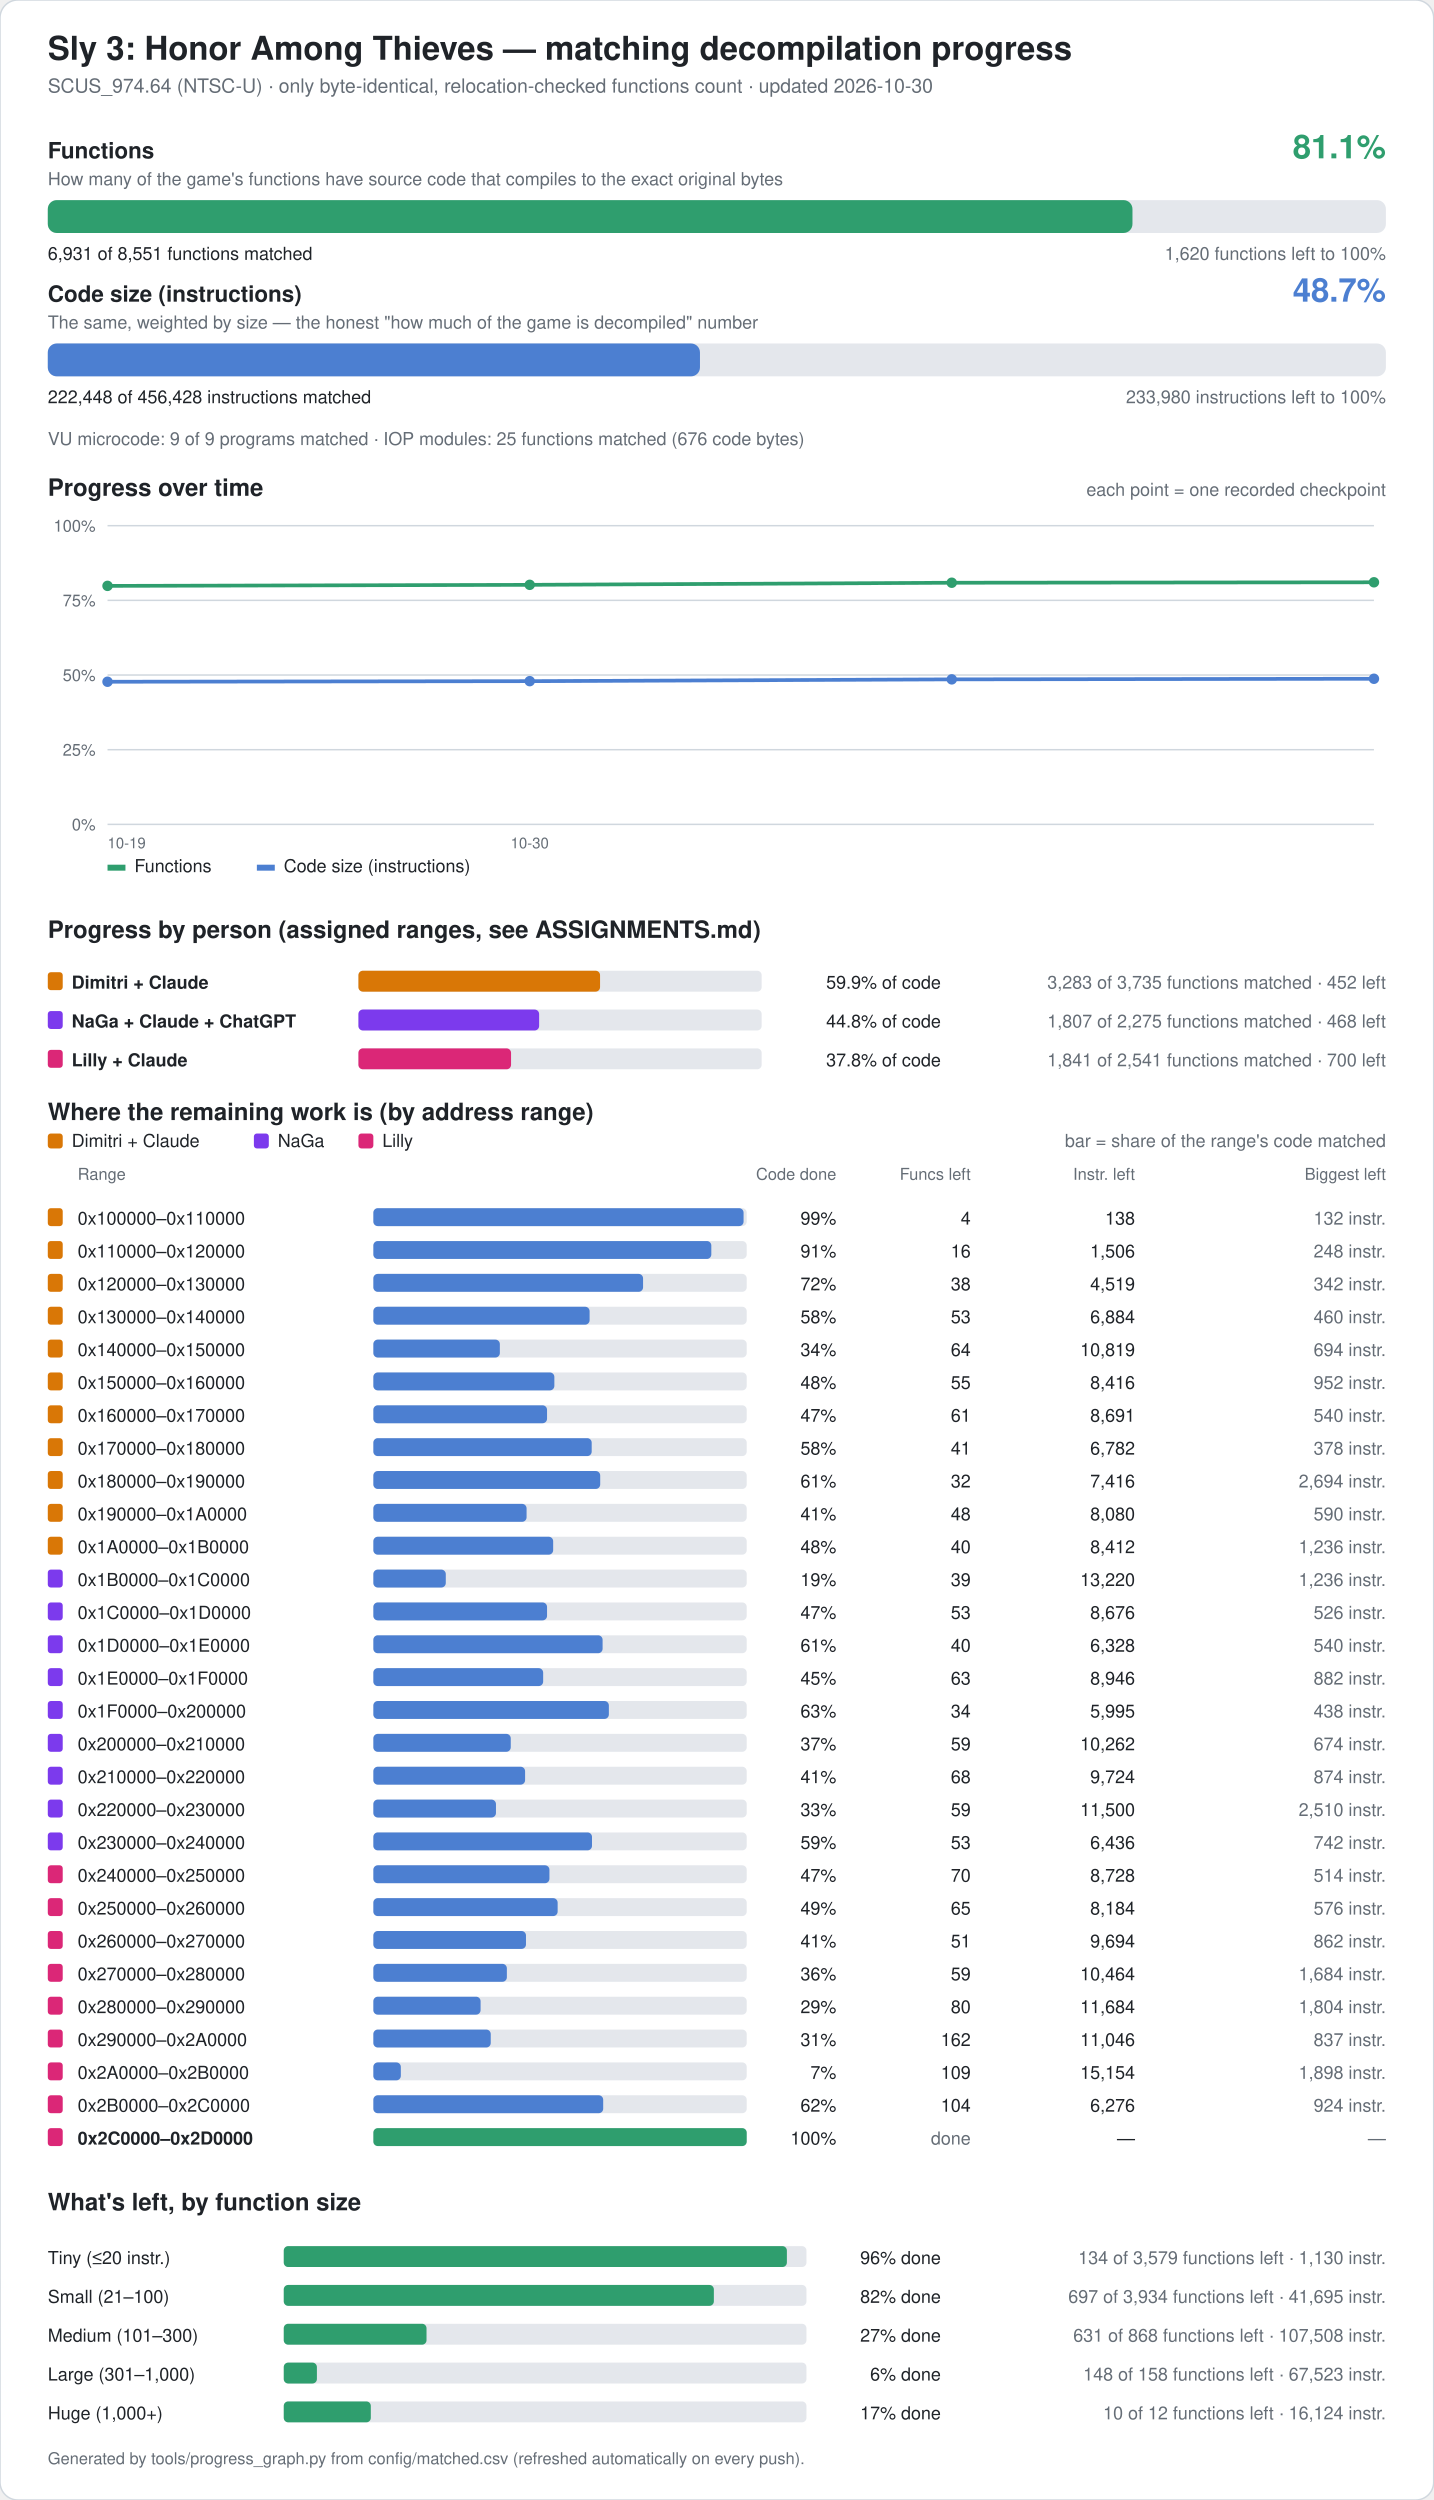
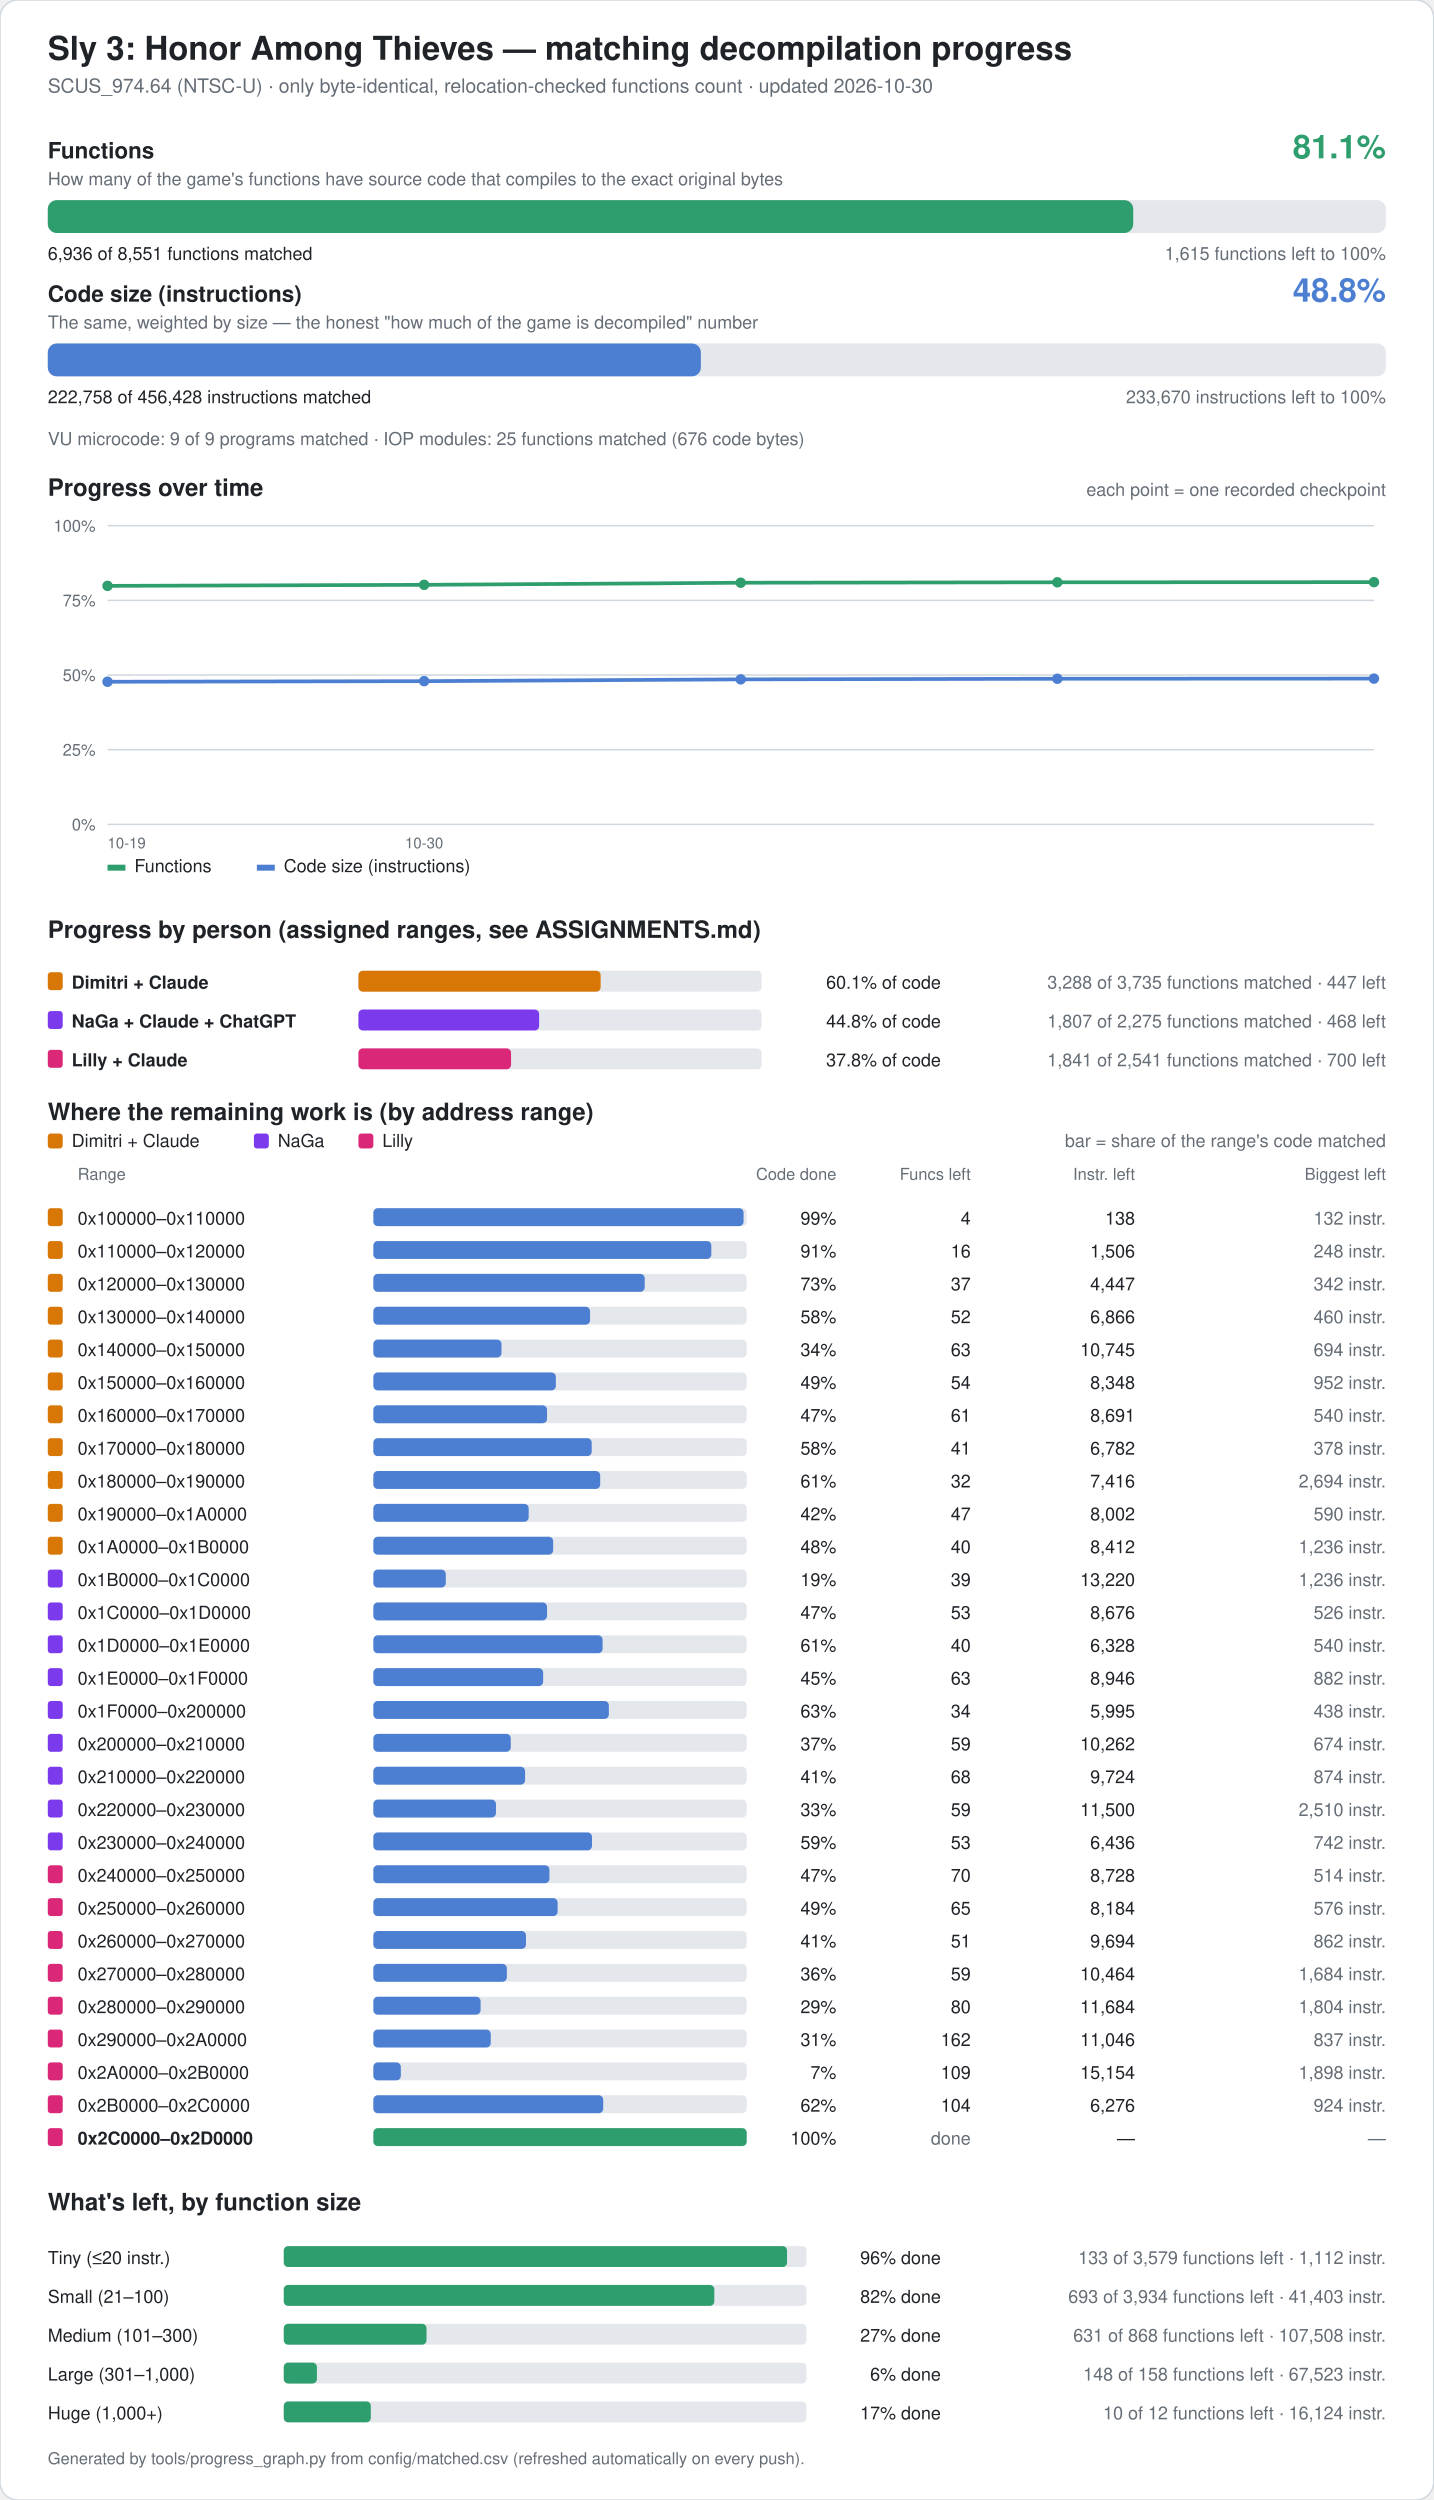
<svg xmlns="http://www.w3.org/2000/svg" width="960" height="1674" viewBox="0 0 960 1674" font-family="-apple-system,BlinkMacSystemFont,Segoe UI,Helvetica,Arial,sans-serif">
  <rect width="960" height="1674" rx="12" fill="#ffffff" stroke="#d0d7de" />
  <text x="32.0" y="40.0" font-size="22" fill="#1f2328" text-anchor="start" font-weight="bold">Sly 3: Honor Among Thieves — matching decompilation progress</text>
  <text x="32.0" y="62.0" font-size="13" fill="#656d76" text-anchor="start" font-weight="normal">SCUS_974.64 (NTSC-U) · only byte-identical, relocation-checked functions count · updated 2026-10-30</text>
  <text x="32.0" y="106.0" font-size="15" fill="#1f2328" text-anchor="start" font-weight="bold">Functions</text>
  <text x="928.0" y="106.0" font-size="22" fill="#2f9e6e" text-anchor="end" font-weight="bold">81.1%</text>
  <text x="32.0" y="124.0" font-size="12" fill="#656d76" text-anchor="start" font-weight="normal">How many of the game's functions have source code that compiles to the exact original bytes</text>
  <rect x="32" y="134" width="896" height="22" rx="6" fill="#e4e7ec" />
-   <rect x="32" y="134" width="726.3" height="22" rx="6" fill="#2f9e6e" />
-   <text x="32.0" y="174.0" font-size="12" fill="#1f2328" text-anchor="start" font-weight="normal">6,931 of 8,551 functions matched</text>
-   <text x="928.0" y="174.0" font-size="12" fill="#656d76" text-anchor="end" font-weight="normal">1,620 functions left to 100%</text>
+   <rect x="32" y="134" width="726.8" height="22" rx="6" fill="#2f9e6e" />
+   <text x="32.0" y="174.0" font-size="12" fill="#1f2328" text-anchor="start" font-weight="normal">6,936 of 8,551 functions matched</text>
+   <text x="928.0" y="174.0" font-size="12" fill="#656d76" text-anchor="end" font-weight="normal">1,615 functions left to 100%</text>
  <text x="32.0" y="202.0" font-size="15" fill="#1f2328" text-anchor="start" font-weight="bold">Code size (instructions)</text>
-   <text x="928.0" y="202.0" font-size="22" fill="#4c7fd1" text-anchor="end" font-weight="bold">48.7%</text>
+   <text x="928.0" y="202.0" font-size="22" fill="#4c7fd1" text-anchor="end" font-weight="bold">48.8%</text>
  <text x="32.0" y="220.0" font-size="12" fill="#656d76" text-anchor="start" font-weight="normal">The same, weighted by size — the honest "how much of the game is decompiled" number</text>
  <rect x="32" y="230" width="896" height="22" rx="6" fill="#e4e7ec" />
-   <rect x="32" y="230" width="436.7" height="22" rx="6" fill="#4c7fd1" />
-   <text x="32.0" y="270.0" font-size="12" fill="#1f2328" text-anchor="start" font-weight="normal">222,448 of 456,428 instructions matched</text>
-   <text x="928.0" y="270.0" font-size="12" fill="#656d76" text-anchor="end" font-weight="normal">233,980 instructions left to 100%</text>
+   <rect x="32" y="230" width="437.3" height="22" rx="6" fill="#4c7fd1" />
+   <text x="32.0" y="270.0" font-size="12" fill="#1f2328" text-anchor="start" font-weight="normal">222,758 of 456,428 instructions matched</text>
+   <text x="928.0" y="270.0" font-size="12" fill="#656d76" text-anchor="end" font-weight="normal">233,670 instructions left to 100%</text>
  <text x="32.0" y="298.0" font-size="12" fill="#656d76" text-anchor="start" font-weight="normal">VU microcode: 9 of 9 programs matched   ·   IOP modules: 25 functions matched (676 code bytes)</text>
  <text x="32.0" y="332.0" font-size="16" fill="#1f2328" text-anchor="start" font-weight="bold">Progress over time</text>
  <text x="928.0" y="332.0" font-size="12" fill="#656d76" text-anchor="end" font-weight="normal">each point = one recorded checkpoint</text>
  <line x1="72" y1="552.0" x2="920" y2="552.0" stroke="#d0d7de" stroke-width="1" />
  <text x="64.0" y="556.0" font-size="11" fill="#656d76" text-anchor="end" font-weight="normal">0%</text>
  <line x1="72" y1="502.0" x2="920" y2="502.0" stroke="#d0d7de" stroke-width="1" />
  <text x="64.0" y="506.0" font-size="11" fill="#656d76" text-anchor="end" font-weight="normal">25%</text>
  <line x1="72" y1="452.0" x2="920" y2="452.0" stroke="#d0d7de" stroke-width="1" />
  <text x="64.0" y="456.0" font-size="11" fill="#656d76" text-anchor="end" font-weight="normal">50%</text>
  <line x1="72" y1="402.0" x2="920" y2="402.0" stroke="#d0d7de" stroke-width="1" />
  <text x="64.0" y="406.0" font-size="11" fill="#656d76" text-anchor="end" font-weight="normal">75%</text>
  <line x1="72" y1="352.0" x2="920" y2="352.0" stroke="#d0d7de" stroke-width="1" />
  <text x="64.0" y="356.0" font-size="11" fill="#656d76" text-anchor="end" font-weight="normal">100%</text>
-   <polyline fill="none" stroke="#2f9e6e" stroke-width="2.5" stroke-linejoin="round" points="72.0,392.3 354.7,391.6 637.3,390.2 920.0,389.9" />
+   <polyline fill="none" stroke="#2f9e6e" stroke-width="2.5" stroke-linejoin="round" points="72.0,392.3 284.0,391.6 496.0,390.2 708.0,389.9 920.0,389.8" />
  <circle cx="72.0" cy="392.3" r="3.5" fill="#2f9e6e" />
-   <circle cx="354.7" cy="391.6" r="3.5" fill="#2f9e6e" />
-   <circle cx="637.3" cy="390.2" r="3.5" fill="#2f9e6e" />
-   <circle cx="920.0" cy="389.9" r="3.5" fill="#2f9e6e" />
-   <polyline fill="none" stroke="#4c7fd1" stroke-width="2.5" stroke-linejoin="round" points="72.0,456.5 354.7,456.1 637.3,454.9 920.0,454.5" />
+   <circle cx="284.0" cy="391.6" r="3.5" fill="#2f9e6e" />
+   <circle cx="496.0" cy="390.2" r="3.5" fill="#2f9e6e" />
+   <circle cx="708.0" cy="389.9" r="3.5" fill="#2f9e6e" />
+   <circle cx="920.0" cy="389.8" r="3.5" fill="#2f9e6e" />
+   <polyline fill="none" stroke="#4c7fd1" stroke-width="2.5" stroke-linejoin="round" points="72.0,456.5 284.0,456.1 496.0,454.9 708.0,454.5 920.0,454.4" />
  <circle cx="72.0" cy="456.5" r="3.5" fill="#4c7fd1" />
-   <circle cx="354.7" cy="456.1" r="3.5" fill="#4c7fd1" />
-   <circle cx="637.3" cy="454.9" r="3.5" fill="#4c7fd1" />
-   <circle cx="920.0" cy="454.5" r="3.5" fill="#4c7fd1" />
+   <circle cx="284.0" cy="456.1" r="3.5" fill="#4c7fd1" />
+   <circle cx="496.0" cy="454.9" r="3.5" fill="#4c7fd1" />
+   <circle cx="708.0" cy="454.5" r="3.5" fill="#4c7fd1" />
+   <circle cx="920.0" cy="454.4" r="3.5" fill="#4c7fd1" />
  <text x="72.0" y="568.0" font-size="10" fill="#656d76" text-anchor="start" font-weight="normal">10-19</text>
-   <text x="354.7" y="568.0" font-size="10" fill="#656d76" text-anchor="middle" font-weight="normal">10-30</text>
+   <text x="284.0" y="568.0" font-size="10" fill="#656d76" text-anchor="middle" font-weight="normal">10-30</text>
  <rect x="72" y="579" width="12" height="4" fill="#2f9e6e" />
  <text x="90.0" y="584.0" font-size="12" fill="#1f2328" text-anchor="start" font-weight="normal">Functions</text>
  <rect x="172" y="579" width="12" height="4" fill="#4c7fd1" />
  <text x="190.0" y="584.0" font-size="12" fill="#1f2328" text-anchor="start" font-weight="normal">Code size (instructions)</text>
  <text x="32.0" y="628.0" font-size="16" fill="#1f2328" text-anchor="start" font-weight="bold">Progress by person (assigned ranges, see ASSIGNMENTS.md)</text>
  <rect x="32" y="651" width="10" height="12" rx="2" fill="#d97706" />
  <text x="48.0" y="662.0" font-size="12" fill="#1f2328" text-anchor="start" font-weight="bold">Dimitri + Claude</text>
  <rect x="240" y="650" width="270" height="14" rx="3" fill="#e4e7ec" />
-   <rect x="240" y="650" width="161.8" height="14" rx="3" fill="#d97706" />
-   <text x="630.0" y="662.0" font-size="12" fill="#1f2328" text-anchor="end" font-weight="normal">59.9% of code</text>
-   <text x="928.0" y="662.0" font-size="12" fill="#656d76" text-anchor="end" font-weight="normal">3,283 of 3,735 functions matched · 452 left</text>
+   <rect x="240" y="650" width="162.2" height="14" rx="3" fill="#d97706" />
+   <text x="630.0" y="662.0" font-size="12" fill="#1f2328" text-anchor="end" font-weight="normal">60.1% of code</text>
+   <text x="928.0" y="662.0" font-size="12" fill="#656d76" text-anchor="end" font-weight="normal">3,288 of 3,735 functions matched · 447 left</text>
  <rect x="32" y="677" width="10" height="12" rx="2" fill="#7c3aed" />
  <text x="48.0" y="688.0" font-size="12" fill="#1f2328" text-anchor="start" font-weight="bold">NaGa + Claude + ChatGPT</text>
  <rect x="240" y="676" width="270" height="14" rx="3" fill="#e4e7ec" />
  <rect x="240" y="676" width="121.0" height="14" rx="3" fill="#7c3aed" />
  <text x="630.0" y="688.0" font-size="12" fill="#1f2328" text-anchor="end" font-weight="normal">44.8% of code</text>
  <text x="928.0" y="688.0" font-size="12" fill="#656d76" text-anchor="end" font-weight="normal">1,807 of 2,275 functions matched · 468 left</text>
  <rect x="32" y="703" width="10" height="12" rx="2" fill="#db2777" />
  <text x="48.0" y="714.0" font-size="12" fill="#1f2328" text-anchor="start" font-weight="bold">Lilly + Claude</text>
  <rect x="240" y="702" width="270" height="14" rx="3" fill="#e4e7ec" />
  <rect x="240" y="702" width="102.2" height="14" rx="3" fill="#db2777" />
  <text x="630.0" y="714.0" font-size="12" fill="#1f2328" text-anchor="end" font-weight="normal">37.8% of code</text>
  <text x="928.0" y="714.0" font-size="12" fill="#656d76" text-anchor="end" font-weight="normal">1,841 of 2,541 functions matched · 700 left</text>
  <text x="32.0" y="750.0" font-size="16" fill="#1f2328" text-anchor="start" font-weight="bold">Where the remaining work is (by address range)</text>
  <rect x="32" y="759" width="10" height="10" rx="2" fill="#d97706" />
  <text x="48.0" y="768.0" font-size="12" fill="#1f2328" text-anchor="start" font-weight="normal">Dimitri + Claude</text>
  <rect x="170" y="759" width="10" height="10" rx="2" fill="#7c3aed" />
  <text x="186.0" y="768.0" font-size="12" fill="#1f2328" text-anchor="start" font-weight="normal">NaGa</text>
  <rect x="240" y="759" width="10" height="10" rx="2" fill="#db2777" />
  <text x="256.0" y="768.0" font-size="12" fill="#1f2328" text-anchor="start" font-weight="normal">Lilly</text>
  <text x="928.0" y="768.0" font-size="12" fill="#656d76" text-anchor="end" font-weight="normal">bar = share of the range's code matched</text>
  <text x="52.0" y="790.0" font-size="11" fill="#656d76" text-anchor="start" font-weight="normal">Range</text>
  <text x="560.0" y="790.0" font-size="11" fill="#656d76" text-anchor="end" font-weight="normal">Code done</text>
  <text x="650.0" y="790.0" font-size="11" fill="#656d76" text-anchor="end" font-weight="normal">Funcs left</text>
  <text x="760.0" y="790.0" font-size="11" fill="#656d76" text-anchor="end" font-weight="normal">Instr. left</text>
  <text x="928.0" y="790.0" font-size="11" fill="#656d76" text-anchor="end" font-weight="normal">Biggest left</text>
  <rect x="32" y="809" width="10" height="12" rx="2" fill="#d97706" />
  <text x="52.0" y="820.0" font-size="12" fill="#1f2328" text-anchor="start" font-weight="normal">0x100000–0x110000</text>
  <rect x="250" y="809" width="250" height="12" rx="3" fill="#e4e7ec" />
  <rect x="250" y="809" width="247.9" height="12" rx="3" fill="#4c7fd1" />
  <text x="560.0" y="820.0" font-size="12" fill="#1f2328" text-anchor="end" font-weight="normal">99%</text>
  <text x="650.0" y="820.0" font-size="12" fill="#1f2328" text-anchor="end" font-weight="normal">4</text>
  <text x="760.0" y="820.0" font-size="12" fill="#1f2328" text-anchor="end" font-weight="normal">138</text>
  <text x="928.0" y="820.0" font-size="12" fill="#656d76" text-anchor="end" font-weight="normal">132 instr.</text>
  <rect x="32" y="831" width="10" height="12" rx="2" fill="#d97706" />
  <text x="52.0" y="842.0" font-size="12" fill="#1f2328" text-anchor="start" font-weight="normal">0x110000–0x120000</text>
  <rect x="250" y="831" width="250" height="12" rx="3" fill="#e4e7ec" />
  <rect x="250" y="831" width="226.3" height="12" rx="3" fill="#4c7fd1" />
  <text x="560.0" y="842.0" font-size="12" fill="#1f2328" text-anchor="end" font-weight="normal">91%</text>
  <text x="650.0" y="842.0" font-size="12" fill="#1f2328" text-anchor="end" font-weight="normal">16</text>
  <text x="760.0" y="842.0" font-size="12" fill="#1f2328" text-anchor="end" font-weight="normal">1,506</text>
  <text x="928.0" y="842.0" font-size="12" fill="#656d76" text-anchor="end" font-weight="normal">248 instr.</text>
  <rect x="32" y="853" width="10" height="12" rx="2" fill="#d97706" />
  <text x="52.0" y="864.0" font-size="12" fill="#1f2328" text-anchor="start" font-weight="normal">0x120000–0x130000</text>
  <rect x="250" y="853" width="250" height="12" rx="3" fill="#e4e7ec" />
-   <rect x="250" y="853" width="180.6" height="12" rx="3" fill="#4c7fd1" />
-   <text x="560.0" y="864.0" font-size="12" fill="#1f2328" text-anchor="end" font-weight="normal">72%</text>
-   <text x="650.0" y="864.0" font-size="12" fill="#1f2328" text-anchor="end" font-weight="normal">38</text>
-   <text x="760.0" y="864.0" font-size="12" fill="#1f2328" text-anchor="end" font-weight="normal">4,519</text>
+   <rect x="250" y="853" width="181.7" height="12" rx="3" fill="#4c7fd1" />
+   <text x="560.0" y="864.0" font-size="12" fill="#1f2328" text-anchor="end" font-weight="normal">73%</text>
+   <text x="650.0" y="864.0" font-size="12" fill="#1f2328" text-anchor="end" font-weight="normal">37</text>
+   <text x="760.0" y="864.0" font-size="12" fill="#1f2328" text-anchor="end" font-weight="normal">4,447</text>
  <text x="928.0" y="864.0" font-size="12" fill="#656d76" text-anchor="end" font-weight="normal">342 instr.</text>
  <rect x="32" y="875" width="10" height="12" rx="2" fill="#d97706" />
  <text x="52.0" y="886.0" font-size="12" fill="#1f2328" text-anchor="start" font-weight="normal">0x130000–0x140000</text>
  <rect x="250" y="875" width="250" height="12" rx="3" fill="#e4e7ec" />
-   <rect x="250" y="875" width="144.8" height="12" rx="3" fill="#4c7fd1" />
+   <rect x="250" y="875" width="145.1" height="12" rx="3" fill="#4c7fd1" />
  <text x="560.0" y="886.0" font-size="12" fill="#1f2328" text-anchor="end" font-weight="normal">58%</text>
-   <text x="650.0" y="886.0" font-size="12" fill="#1f2328" text-anchor="end" font-weight="normal">53</text>
-   <text x="760.0" y="886.0" font-size="12" fill="#1f2328" text-anchor="end" font-weight="normal">6,884</text>
+   <text x="650.0" y="886.0" font-size="12" fill="#1f2328" text-anchor="end" font-weight="normal">52</text>
+   <text x="760.0" y="886.0" font-size="12" fill="#1f2328" text-anchor="end" font-weight="normal">6,866</text>
  <text x="928.0" y="886.0" font-size="12" fill="#656d76" text-anchor="end" font-weight="normal">460 instr.</text>
  <rect x="32" y="897" width="10" height="12" rx="2" fill="#d97706" />
  <text x="52.0" y="908.0" font-size="12" fill="#1f2328" text-anchor="start" font-weight="normal">0x140000–0x150000</text>
  <rect x="250" y="897" width="250" height="12" rx="3" fill="#e4e7ec" />
-   <rect x="250" y="897" width="84.7" height="12" rx="3" fill="#4c7fd1" />
+   <rect x="250" y="897" width="85.8" height="12" rx="3" fill="#4c7fd1" />
  <text x="560.0" y="908.0" font-size="12" fill="#1f2328" text-anchor="end" font-weight="normal">34%</text>
-   <text x="650.0" y="908.0" font-size="12" fill="#1f2328" text-anchor="end" font-weight="normal">64</text>
-   <text x="760.0" y="908.0" font-size="12" fill="#1f2328" text-anchor="end" font-weight="normal">10,819</text>
+   <text x="650.0" y="908.0" font-size="12" fill="#1f2328" text-anchor="end" font-weight="normal">63</text>
+   <text x="760.0" y="908.0" font-size="12" fill="#1f2328" text-anchor="end" font-weight="normal">10,745</text>
  <text x="928.0" y="908.0" font-size="12" fill="#656d76" text-anchor="end" font-weight="normal">694 instr.</text>
  <rect x="32" y="919" width="10" height="12" rx="2" fill="#d97706" />
  <text x="52.0" y="930.0" font-size="12" fill="#1f2328" text-anchor="start" font-weight="normal">0x150000–0x160000</text>
  <rect x="250" y="919" width="250" height="12" rx="3" fill="#e4e7ec" />
-   <rect x="250" y="919" width="121.2" height="12" rx="3" fill="#4c7fd1" />
-   <text x="560.0" y="930.0" font-size="12" fill="#1f2328" text-anchor="end" font-weight="normal">48%</text>
-   <text x="650.0" y="930.0" font-size="12" fill="#1f2328" text-anchor="end" font-weight="normal">55</text>
-   <text x="760.0" y="930.0" font-size="12" fill="#1f2328" text-anchor="end" font-weight="normal">8,416</text>
+   <rect x="250" y="919" width="122.2" height="12" rx="3" fill="#4c7fd1" />
+   <text x="560.0" y="930.0" font-size="12" fill="#1f2328" text-anchor="end" font-weight="normal">49%</text>
+   <text x="650.0" y="930.0" font-size="12" fill="#1f2328" text-anchor="end" font-weight="normal">54</text>
+   <text x="760.0" y="930.0" font-size="12" fill="#1f2328" text-anchor="end" font-weight="normal">8,348</text>
  <text x="928.0" y="930.0" font-size="12" fill="#656d76" text-anchor="end" font-weight="normal">952 instr.</text>
  <rect x="32" y="941" width="10" height="12" rx="2" fill="#d97706" />
  <text x="52.0" y="952.0" font-size="12" fill="#1f2328" text-anchor="start" font-weight="normal">0x160000–0x170000</text>
  <rect x="250" y="941" width="250" height="12" rx="3" fill="#e4e7ec" />
  <rect x="250" y="941" width="116.3" height="12" rx="3" fill="#4c7fd1" />
  <text x="560.0" y="952.0" font-size="12" fill="#1f2328" text-anchor="end" font-weight="normal">47%</text>
  <text x="650.0" y="952.0" font-size="12" fill="#1f2328" text-anchor="end" font-weight="normal">61</text>
  <text x="760.0" y="952.0" font-size="12" fill="#1f2328" text-anchor="end" font-weight="normal">8,691</text>
  <text x="928.0" y="952.0" font-size="12" fill="#656d76" text-anchor="end" font-weight="normal">540 instr.</text>
  <rect x="32" y="963" width="10" height="12" rx="2" fill="#d97706" />
  <text x="52.0" y="974.0" font-size="12" fill="#1f2328" text-anchor="start" font-weight="normal">0x170000–0x180000</text>
  <rect x="250" y="963" width="250" height="12" rx="3" fill="#e4e7ec" />
  <rect x="250" y="963" width="146.2" height="12" rx="3" fill="#4c7fd1" />
  <text x="560.0" y="974.0" font-size="12" fill="#1f2328" text-anchor="end" font-weight="normal">58%</text>
  <text x="650.0" y="974.0" font-size="12" fill="#1f2328" text-anchor="end" font-weight="normal">41</text>
  <text x="760.0" y="974.0" font-size="12" fill="#1f2328" text-anchor="end" font-weight="normal">6,782</text>
  <text x="928.0" y="974.0" font-size="12" fill="#656d76" text-anchor="end" font-weight="normal">378 instr.</text>
  <rect x="32" y="985" width="10" height="12" rx="2" fill="#d97706" />
  <text x="52.0" y="996.0" font-size="12" fill="#1f2328" text-anchor="start" font-weight="normal">0x180000–0x190000</text>
  <rect x="250" y="985" width="250" height="12" rx="3" fill="#e4e7ec" />
  <rect x="250" y="985" width="151.9" height="12" rx="3" fill="#4c7fd1" />
  <text x="560.0" y="996.0" font-size="12" fill="#1f2328" text-anchor="end" font-weight="normal">61%</text>
  <text x="650.0" y="996.0" font-size="12" fill="#1f2328" text-anchor="end" font-weight="normal">32</text>
  <text x="760.0" y="996.0" font-size="12" fill="#1f2328" text-anchor="end" font-weight="normal">7,416</text>
  <text x="928.0" y="996.0" font-size="12" fill="#656d76" text-anchor="end" font-weight="normal">2,694 instr.</text>
  <rect x="32" y="1007" width="10" height="12" rx="2" fill="#d97706" />
  <text x="52.0" y="1018.0" font-size="12" fill="#1f2328" text-anchor="start" font-weight="normal">0x190000–0x1A0000</text>
  <rect x="250" y="1007" width="250" height="12" rx="3" fill="#e4e7ec" />
-   <rect x="250" y="1007" width="102.6" height="12" rx="3" fill="#4c7fd1" />
-   <text x="560.0" y="1018.0" font-size="12" fill="#1f2328" text-anchor="end" font-weight="normal">41%</text>
-   <text x="650.0" y="1018.0" font-size="12" fill="#1f2328" text-anchor="end" font-weight="normal">48</text>
-   <text x="760.0" y="1018.0" font-size="12" fill="#1f2328" text-anchor="end" font-weight="normal">8,080</text>
+   <rect x="250" y="1007" width="104.0" height="12" rx="3" fill="#4c7fd1" />
+   <text x="560.0" y="1018.0" font-size="12" fill="#1f2328" text-anchor="end" font-weight="normal">42%</text>
+   <text x="650.0" y="1018.0" font-size="12" fill="#1f2328" text-anchor="end" font-weight="normal">47</text>
+   <text x="760.0" y="1018.0" font-size="12" fill="#1f2328" text-anchor="end" font-weight="normal">8,002</text>
  <text x="928.0" y="1018.0" font-size="12" fill="#656d76" text-anchor="end" font-weight="normal">590 instr.</text>
  <rect x="32" y="1029" width="10" height="12" rx="2" fill="#d97706" />
  <text x="52.0" y="1040.0" font-size="12" fill="#1f2328" text-anchor="start" font-weight="normal">0x1A0000–0x1B0000</text>
  <rect x="250" y="1029" width="250" height="12" rx="3" fill="#e4e7ec" />
  <rect x="250" y="1029" width="120.4" height="12" rx="3" fill="#4c7fd1" />
  <text x="560.0" y="1040.0" font-size="12" fill="#1f2328" text-anchor="end" font-weight="normal">48%</text>
  <text x="650.0" y="1040.0" font-size="12" fill="#1f2328" text-anchor="end" font-weight="normal">40</text>
  <text x="760.0" y="1040.0" font-size="12" fill="#1f2328" text-anchor="end" font-weight="normal">8,412</text>
  <text x="928.0" y="1040.0" font-size="12" fill="#656d76" text-anchor="end" font-weight="normal">1,236 instr.</text>
  <rect x="32" y="1051" width="10" height="12" rx="2" fill="#7c3aed" />
  <text x="52.0" y="1062.0" font-size="12" fill="#1f2328" text-anchor="start" font-weight="normal">0x1B0000–0x1C0000</text>
  <rect x="250" y="1051" width="250" height="12" rx="3" fill="#e4e7ec" />
  <rect x="250" y="1051" width="48.5" height="12" rx="3" fill="#4c7fd1" />
  <text x="560.0" y="1062.0" font-size="12" fill="#1f2328" text-anchor="end" font-weight="normal">19%</text>
  <text x="650.0" y="1062.0" font-size="12" fill="#1f2328" text-anchor="end" font-weight="normal">39</text>
  <text x="760.0" y="1062.0" font-size="12" fill="#1f2328" text-anchor="end" font-weight="normal">13,220</text>
  <text x="928.0" y="1062.0" font-size="12" fill="#656d76" text-anchor="end" font-weight="normal">1,236 instr.</text>
  <rect x="32" y="1073" width="10" height="12" rx="2" fill="#7c3aed" />
  <text x="52.0" y="1084.0" font-size="12" fill="#1f2328" text-anchor="start" font-weight="normal">0x1C0000–0x1D0000</text>
  <rect x="250" y="1073" width="250" height="12" rx="3" fill="#e4e7ec" />
  <rect x="250" y="1073" width="116.3" height="12" rx="3" fill="#4c7fd1" />
  <text x="560.0" y="1084.0" font-size="12" fill="#1f2328" text-anchor="end" font-weight="normal">47%</text>
  <text x="650.0" y="1084.0" font-size="12" fill="#1f2328" text-anchor="end" font-weight="normal">53</text>
  <text x="760.0" y="1084.0" font-size="12" fill="#1f2328" text-anchor="end" font-weight="normal">8,676</text>
  <text x="928.0" y="1084.0" font-size="12" fill="#656d76" text-anchor="end" font-weight="normal">526 instr.</text>
  <rect x="32" y="1095" width="10" height="12" rx="2" fill="#7c3aed" />
  <text x="52.0" y="1106.0" font-size="12" fill="#1f2328" text-anchor="start" font-weight="normal">0x1D0000–0x1E0000</text>
  <rect x="250" y="1095" width="250" height="12" rx="3" fill="#e4e7ec" />
  <rect x="250" y="1095" width="153.5" height="12" rx="3" fill="#4c7fd1" />
  <text x="560.0" y="1106.0" font-size="12" fill="#1f2328" text-anchor="end" font-weight="normal">61%</text>
  <text x="650.0" y="1106.0" font-size="12" fill="#1f2328" text-anchor="end" font-weight="normal">40</text>
  <text x="760.0" y="1106.0" font-size="12" fill="#1f2328" text-anchor="end" font-weight="normal">6,328</text>
  <text x="928.0" y="1106.0" font-size="12" fill="#656d76" text-anchor="end" font-weight="normal">540 instr.</text>
  <rect x="32" y="1117" width="10" height="12" rx="2" fill="#7c3aed" />
  <text x="52.0" y="1128.0" font-size="12" fill="#1f2328" text-anchor="start" font-weight="normal">0x1E0000–0x1F0000</text>
  <rect x="250" y="1117" width="250" height="12" rx="3" fill="#e4e7ec" />
  <rect x="250" y="1117" width="113.7" height="12" rx="3" fill="#4c7fd1" />
  <text x="560.0" y="1128.0" font-size="12" fill="#1f2328" text-anchor="end" font-weight="normal">45%</text>
  <text x="650.0" y="1128.0" font-size="12" fill="#1f2328" text-anchor="end" font-weight="normal">63</text>
  <text x="760.0" y="1128.0" font-size="12" fill="#1f2328" text-anchor="end" font-weight="normal">8,946</text>
  <text x="928.0" y="1128.0" font-size="12" fill="#656d76" text-anchor="end" font-weight="normal">882 instr.</text>
  <rect x="32" y="1139" width="10" height="12" rx="2" fill="#7c3aed" />
  <text x="52.0" y="1150.0" font-size="12" fill="#1f2328" text-anchor="start" font-weight="normal">0x1F0000–0x200000</text>
  <rect x="250" y="1139" width="250" height="12" rx="3" fill="#e4e7ec" />
  <rect x="250" y="1139" width="157.7" height="12" rx="3" fill="#4c7fd1" />
  <text x="560.0" y="1150.0" font-size="12" fill="#1f2328" text-anchor="end" font-weight="normal">63%</text>
  <text x="650.0" y="1150.0" font-size="12" fill="#1f2328" text-anchor="end" font-weight="normal">34</text>
  <text x="760.0" y="1150.0" font-size="12" fill="#1f2328" text-anchor="end" font-weight="normal">5,995</text>
  <text x="928.0" y="1150.0" font-size="12" fill="#656d76" text-anchor="end" font-weight="normal">438 instr.</text>
  <rect x="32" y="1161" width="10" height="12" rx="2" fill="#7c3aed" />
  <text x="52.0" y="1172.0" font-size="12" fill="#1f2328" text-anchor="start" font-weight="normal">0x200000–0x210000</text>
  <rect x="250" y="1161" width="250" height="12" rx="3" fill="#e4e7ec" />
  <rect x="250" y="1161" width="92.0" height="12" rx="3" fill="#4c7fd1" />
  <text x="560.0" y="1172.0" font-size="12" fill="#1f2328" text-anchor="end" font-weight="normal">37%</text>
  <text x="650.0" y="1172.0" font-size="12" fill="#1f2328" text-anchor="end" font-weight="normal">59</text>
  <text x="760.0" y="1172.0" font-size="12" fill="#1f2328" text-anchor="end" font-weight="normal">10,262</text>
  <text x="928.0" y="1172.0" font-size="12" fill="#656d76" text-anchor="end" font-weight="normal">674 instr.</text>
  <rect x="32" y="1183" width="10" height="12" rx="2" fill="#7c3aed" />
  <text x="52.0" y="1194.0" font-size="12" fill="#1f2328" text-anchor="start" font-weight="normal">0x210000–0x220000</text>
  <rect x="250" y="1183" width="250" height="12" rx="3" fill="#e4e7ec" />
  <rect x="250" y="1183" width="101.6" height="12" rx="3" fill="#4c7fd1" />
  <text x="560.0" y="1194.0" font-size="12" fill="#1f2328" text-anchor="end" font-weight="normal">41%</text>
  <text x="650.0" y="1194.0" font-size="12" fill="#1f2328" text-anchor="end" font-weight="normal">68</text>
  <text x="760.0" y="1194.0" font-size="12" fill="#1f2328" text-anchor="end" font-weight="normal">9,724</text>
  <text x="928.0" y="1194.0" font-size="12" fill="#656d76" text-anchor="end" font-weight="normal">874 instr.</text>
  <rect x="32" y="1205" width="10" height="12" rx="2" fill="#7c3aed" />
  <text x="52.0" y="1216.0" font-size="12" fill="#1f2328" text-anchor="start" font-weight="normal">0x220000–0x230000</text>
  <rect x="250" y="1205" width="250" height="12" rx="3" fill="#e4e7ec" />
  <rect x="250" y="1205" width="82.1" height="12" rx="3" fill="#4c7fd1" />
  <text x="560.0" y="1216.0" font-size="12" fill="#1f2328" text-anchor="end" font-weight="normal">33%</text>
  <text x="650.0" y="1216.0" font-size="12" fill="#1f2328" text-anchor="end" font-weight="normal">59</text>
  <text x="760.0" y="1216.0" font-size="12" fill="#1f2328" text-anchor="end" font-weight="normal">11,500</text>
  <text x="928.0" y="1216.0" font-size="12" fill="#656d76" text-anchor="end" font-weight="normal">2,510 instr.</text>
  <rect x="32" y="1227" width="10" height="12" rx="2" fill="#7c3aed" />
  <text x="52.0" y="1238.0" font-size="12" fill="#1f2328" text-anchor="start" font-weight="normal">0x230000–0x240000</text>
  <rect x="250" y="1227" width="250" height="12" rx="3" fill="#e4e7ec" />
  <rect x="250" y="1227" width="146.4" height="12" rx="3" fill="#4c7fd1" />
  <text x="560.0" y="1238.0" font-size="12" fill="#1f2328" text-anchor="end" font-weight="normal">59%</text>
  <text x="650.0" y="1238.0" font-size="12" fill="#1f2328" text-anchor="end" font-weight="normal">53</text>
  <text x="760.0" y="1238.0" font-size="12" fill="#1f2328" text-anchor="end" font-weight="normal">6,436</text>
  <text x="928.0" y="1238.0" font-size="12" fill="#656d76" text-anchor="end" font-weight="normal">742 instr.</text>
  <rect x="32" y="1249" width="10" height="12" rx="2" fill="#db2777" />
  <text x="52.0" y="1260.0" font-size="12" fill="#1f2328" text-anchor="start" font-weight="normal">0x240000–0x250000</text>
  <rect x="250" y="1249" width="250" height="12" rx="3" fill="#e4e7ec" />
  <rect x="250" y="1249" width="117.9" height="12" rx="3" fill="#4c7fd1" />
  <text x="560.0" y="1260.0" font-size="12" fill="#1f2328" text-anchor="end" font-weight="normal">47%</text>
  <text x="650.0" y="1260.0" font-size="12" fill="#1f2328" text-anchor="end" font-weight="normal">70</text>
  <text x="760.0" y="1260.0" font-size="12" fill="#1f2328" text-anchor="end" font-weight="normal">8,728</text>
  <text x="928.0" y="1260.0" font-size="12" fill="#656d76" text-anchor="end" font-weight="normal">514 instr.</text>
  <rect x="32" y="1271" width="10" height="12" rx="2" fill="#db2777" />
  <text x="52.0" y="1282.0" font-size="12" fill="#1f2328" text-anchor="start" font-weight="normal">0x250000–0x260000</text>
  <rect x="250" y="1271" width="250" height="12" rx="3" fill="#e4e7ec" />
  <rect x="250" y="1271" width="123.4" height="12" rx="3" fill="#4c7fd1" />
  <text x="560.0" y="1282.0" font-size="12" fill="#1f2328" text-anchor="end" font-weight="normal">49%</text>
  <text x="650.0" y="1282.0" font-size="12" fill="#1f2328" text-anchor="end" font-weight="normal">65</text>
  <text x="760.0" y="1282.0" font-size="12" fill="#1f2328" text-anchor="end" font-weight="normal">8,184</text>
  <text x="928.0" y="1282.0" font-size="12" fill="#656d76" text-anchor="end" font-weight="normal">576 instr.</text>
  <rect x="32" y="1293" width="10" height="12" rx="2" fill="#db2777" />
  <text x="52.0" y="1304.0" font-size="12" fill="#1f2328" text-anchor="start" font-weight="normal">0x260000–0x270000</text>
  <rect x="250" y="1293" width="250" height="12" rx="3" fill="#e4e7ec" />
  <rect x="250" y="1293" width="102.2" height="12" rx="3" fill="#4c7fd1" />
  <text x="560.0" y="1304.0" font-size="12" fill="#1f2328" text-anchor="end" font-weight="normal">41%</text>
  <text x="650.0" y="1304.0" font-size="12" fill="#1f2328" text-anchor="end" font-weight="normal">51</text>
  <text x="760.0" y="1304.0" font-size="12" fill="#1f2328" text-anchor="end" font-weight="normal">9,694</text>
  <text x="928.0" y="1304.0" font-size="12" fill="#656d76" text-anchor="end" font-weight="normal">862 instr.</text>
  <rect x="32" y="1315" width="10" height="12" rx="2" fill="#db2777" />
  <text x="52.0" y="1326.0" font-size="12" fill="#1f2328" text-anchor="start" font-weight="normal">0x270000–0x280000</text>
  <rect x="250" y="1315" width="250" height="12" rx="3" fill="#e4e7ec" />
  <rect x="250" y="1315" width="89.4" height="12" rx="3" fill="#4c7fd1" />
  <text x="560.0" y="1326.0" font-size="12" fill="#1f2328" text-anchor="end" font-weight="normal">36%</text>
  <text x="650.0" y="1326.0" font-size="12" fill="#1f2328" text-anchor="end" font-weight="normal">59</text>
  <text x="760.0" y="1326.0" font-size="12" fill="#1f2328" text-anchor="end" font-weight="normal">10,464</text>
  <text x="928.0" y="1326.0" font-size="12" fill="#656d76" text-anchor="end" font-weight="normal">1,684 instr.</text>
  <rect x="32" y="1337" width="10" height="12" rx="2" fill="#db2777" />
  <text x="52.0" y="1348.0" font-size="12" fill="#1f2328" text-anchor="start" font-weight="normal">0x280000–0x290000</text>
  <rect x="250" y="1337" width="250" height="12" rx="3" fill="#e4e7ec" />
  <rect x="250" y="1337" width="71.8" height="12" rx="3" fill="#4c7fd1" />
  <text x="560.0" y="1348.0" font-size="12" fill="#1f2328" text-anchor="end" font-weight="normal">29%</text>
  <text x="650.0" y="1348.0" font-size="12" fill="#1f2328" text-anchor="end" font-weight="normal">80</text>
  <text x="760.0" y="1348.0" font-size="12" fill="#1f2328" text-anchor="end" font-weight="normal">11,684</text>
  <text x="928.0" y="1348.0" font-size="12" fill="#656d76" text-anchor="end" font-weight="normal">1,804 instr.</text>
  <rect x="32" y="1359" width="10" height="12" rx="2" fill="#db2777" />
  <text x="52.0" y="1370.0" font-size="12" fill="#1f2328" text-anchor="start" font-weight="normal">0x290000–0x2A0000</text>
  <rect x="250" y="1359" width="250" height="12" rx="3" fill="#e4e7ec" />
  <rect x="250" y="1359" width="78.6" height="12" rx="3" fill="#4c7fd1" />
  <text x="560.0" y="1370.0" font-size="12" fill="#1f2328" text-anchor="end" font-weight="normal">31%</text>
  <text x="650.0" y="1370.0" font-size="12" fill="#1f2328" text-anchor="end" font-weight="normal">162</text>
  <text x="760.0" y="1370.0" font-size="12" fill="#1f2328" text-anchor="end" font-weight="normal">11,046</text>
  <text x="928.0" y="1370.0" font-size="12" fill="#656d76" text-anchor="end" font-weight="normal">837 instr.</text>
  <rect x="32" y="1381" width="10" height="12" rx="2" fill="#db2777" />
  <text x="52.0" y="1392.0" font-size="12" fill="#1f2328" text-anchor="start" font-weight="normal">0x2A0000–0x2B0000</text>
  <rect x="250" y="1381" width="250" height="12" rx="3" fill="#e4e7ec" />
  <rect x="250" y="1381" width="18.4" height="12" rx="3" fill="#4c7fd1" />
  <text x="560.0" y="1392.0" font-size="12" fill="#1f2328" text-anchor="end" font-weight="normal">7%</text>
  <text x="650.0" y="1392.0" font-size="12" fill="#1f2328" text-anchor="end" font-weight="normal">109</text>
  <text x="760.0" y="1392.0" font-size="12" fill="#1f2328" text-anchor="end" font-weight="normal">15,154</text>
  <text x="928.0" y="1392.0" font-size="12" fill="#656d76" text-anchor="end" font-weight="normal">1,898 instr.</text>
  <rect x="32" y="1403" width="10" height="12" rx="2" fill="#db2777" />
  <text x="52.0" y="1414.0" font-size="12" fill="#1f2328" text-anchor="start" font-weight="normal">0x2B0000–0x2C0000</text>
  <rect x="250" y="1403" width="250" height="12" rx="3" fill="#e4e7ec" />
  <rect x="250" y="1403" width="153.9" height="12" rx="3" fill="#4c7fd1" />
  <text x="560.0" y="1414.0" font-size="12" fill="#1f2328" text-anchor="end" font-weight="normal">62%</text>
  <text x="650.0" y="1414.0" font-size="12" fill="#1f2328" text-anchor="end" font-weight="normal">104</text>
  <text x="760.0" y="1414.0" font-size="12" fill="#1f2328" text-anchor="end" font-weight="normal">6,276</text>
  <text x="928.0" y="1414.0" font-size="12" fill="#656d76" text-anchor="end" font-weight="normal">924 instr.</text>
  <rect x="32" y="1425" width="10" height="12" rx="2" fill="#db2777" />
  <text x="52.0" y="1436.0" font-size="12" fill="#1f2328" text-anchor="start" font-weight="bold">0x2C0000–0x2D0000</text>
  <rect x="250" y="1425" width="250" height="12" rx="3" fill="#e4e7ec" />
  <rect x="250" y="1425" width="250.0" height="12" rx="3" fill="#2f9e6e" />
  <text x="560.0" y="1436.0" font-size="12" fill="#1f2328" text-anchor="end" font-weight="normal">100%</text>
  <text x="650.0" y="1436.0" font-size="12" fill="#656d76" text-anchor="end" font-weight="normal">done</text>
  <text x="760.0" y="1436.0" font-size="12" fill="#1f2328" text-anchor="end" font-weight="normal">—</text>
  <text x="928.0" y="1436.0" font-size="12" fill="#656d76" text-anchor="end" font-weight="normal">—</text>
  <text x="32.0" y="1480.0" font-size="16" fill="#1f2328" text-anchor="start" font-weight="bold">What's left, by function size</text>
  <text x="32.0" y="1516.0" font-size="12" fill="#1f2328" text-anchor="start" font-weight="normal">Tiny (≤20 instr.)</text>
  <rect x="190" y="1504" width="350" height="14" rx="3" fill="#e4e7ec" />
-   <rect x="190" y="1504" width="336.9" height="14" rx="3" fill="#2f9e6e" />
+   <rect x="190" y="1504" width="337.0" height="14" rx="3" fill="#2f9e6e" />
  <text x="630.0" y="1516.0" font-size="12" fill="#1f2328" text-anchor="end" font-weight="normal">96% done</text>
-   <text x="928.0" y="1516.0" font-size="12" fill="#656d76" text-anchor="end" font-weight="normal">134 of 3,579 functions left · 1,130 instr.</text>
+   <text x="928.0" y="1516.0" font-size="12" fill="#656d76" text-anchor="end" font-weight="normal">133 of 3,579 functions left · 1,112 instr.</text>
  <text x="32.0" y="1542.0" font-size="12" fill="#1f2328" text-anchor="start" font-weight="normal">Small (21–100)</text>
  <rect x="190" y="1530" width="350" height="14" rx="3" fill="#e4e7ec" />
-   <rect x="190" y="1530" width="288.0" height="14" rx="3" fill="#2f9e6e" />
+   <rect x="190" y="1530" width="288.3" height="14" rx="3" fill="#2f9e6e" />
  <text x="630.0" y="1542.0" font-size="12" fill="#1f2328" text-anchor="end" font-weight="normal">82% done</text>
-   <text x="928.0" y="1542.0" font-size="12" fill="#656d76" text-anchor="end" font-weight="normal">697 of 3,934 functions left · 41,695 instr.</text>
+   <text x="928.0" y="1542.0" font-size="12" fill="#656d76" text-anchor="end" font-weight="normal">693 of 3,934 functions left · 41,403 instr.</text>
  <text x="32.0" y="1568.0" font-size="12" fill="#1f2328" text-anchor="start" font-weight="normal">Medium (101–300)</text>
  <rect x="190" y="1556" width="350" height="14" rx="3" fill="#e4e7ec" />
  <rect x="190" y="1556" width="95.6" height="14" rx="3" fill="#2f9e6e" />
  <text x="630.0" y="1568.0" font-size="12" fill="#1f2328" text-anchor="end" font-weight="normal">27% done</text>
  <text x="928.0" y="1568.0" font-size="12" fill="#656d76" text-anchor="end" font-weight="normal">631 of 868 functions left · 107,508 instr.</text>
  <text x="32.0" y="1594.0" font-size="12" fill="#1f2328" text-anchor="start" font-weight="normal">Large (301–1,000)</text>
  <rect x="190" y="1582" width="350" height="14" rx="3" fill="#e4e7ec" />
  <rect x="190" y="1582" width="22.2" height="14" rx="3" fill="#2f9e6e" />
  <text x="630.0" y="1594.0" font-size="12" fill="#1f2328" text-anchor="end" font-weight="normal">6% done</text>
  <text x="928.0" y="1594.0" font-size="12" fill="#656d76" text-anchor="end" font-weight="normal">148 of 158 functions left · 67,523 instr.</text>
  <text x="32.0" y="1620.0" font-size="12" fill="#1f2328" text-anchor="start" font-weight="normal">Huge (1,000+)</text>
  <rect x="190" y="1608" width="350" height="14" rx="3" fill="#e4e7ec" />
  <rect x="190" y="1608" width="58.3" height="14" rx="3" fill="#2f9e6e" />
  <text x="630.0" y="1620.0" font-size="12" fill="#1f2328" text-anchor="end" font-weight="normal">17% done</text>
  <text x="928.0" y="1620.0" font-size="12" fill="#656d76" text-anchor="end" font-weight="normal">10 of 12 functions left · 16,124 instr.</text>
  <text x="32.0" y="1650.0" font-size="11" fill="#656d76" text-anchor="start" font-weight="normal">Generated by tools/progress_graph.py from config/matched.csv (refreshed automatically on every push).</text>
</svg>
